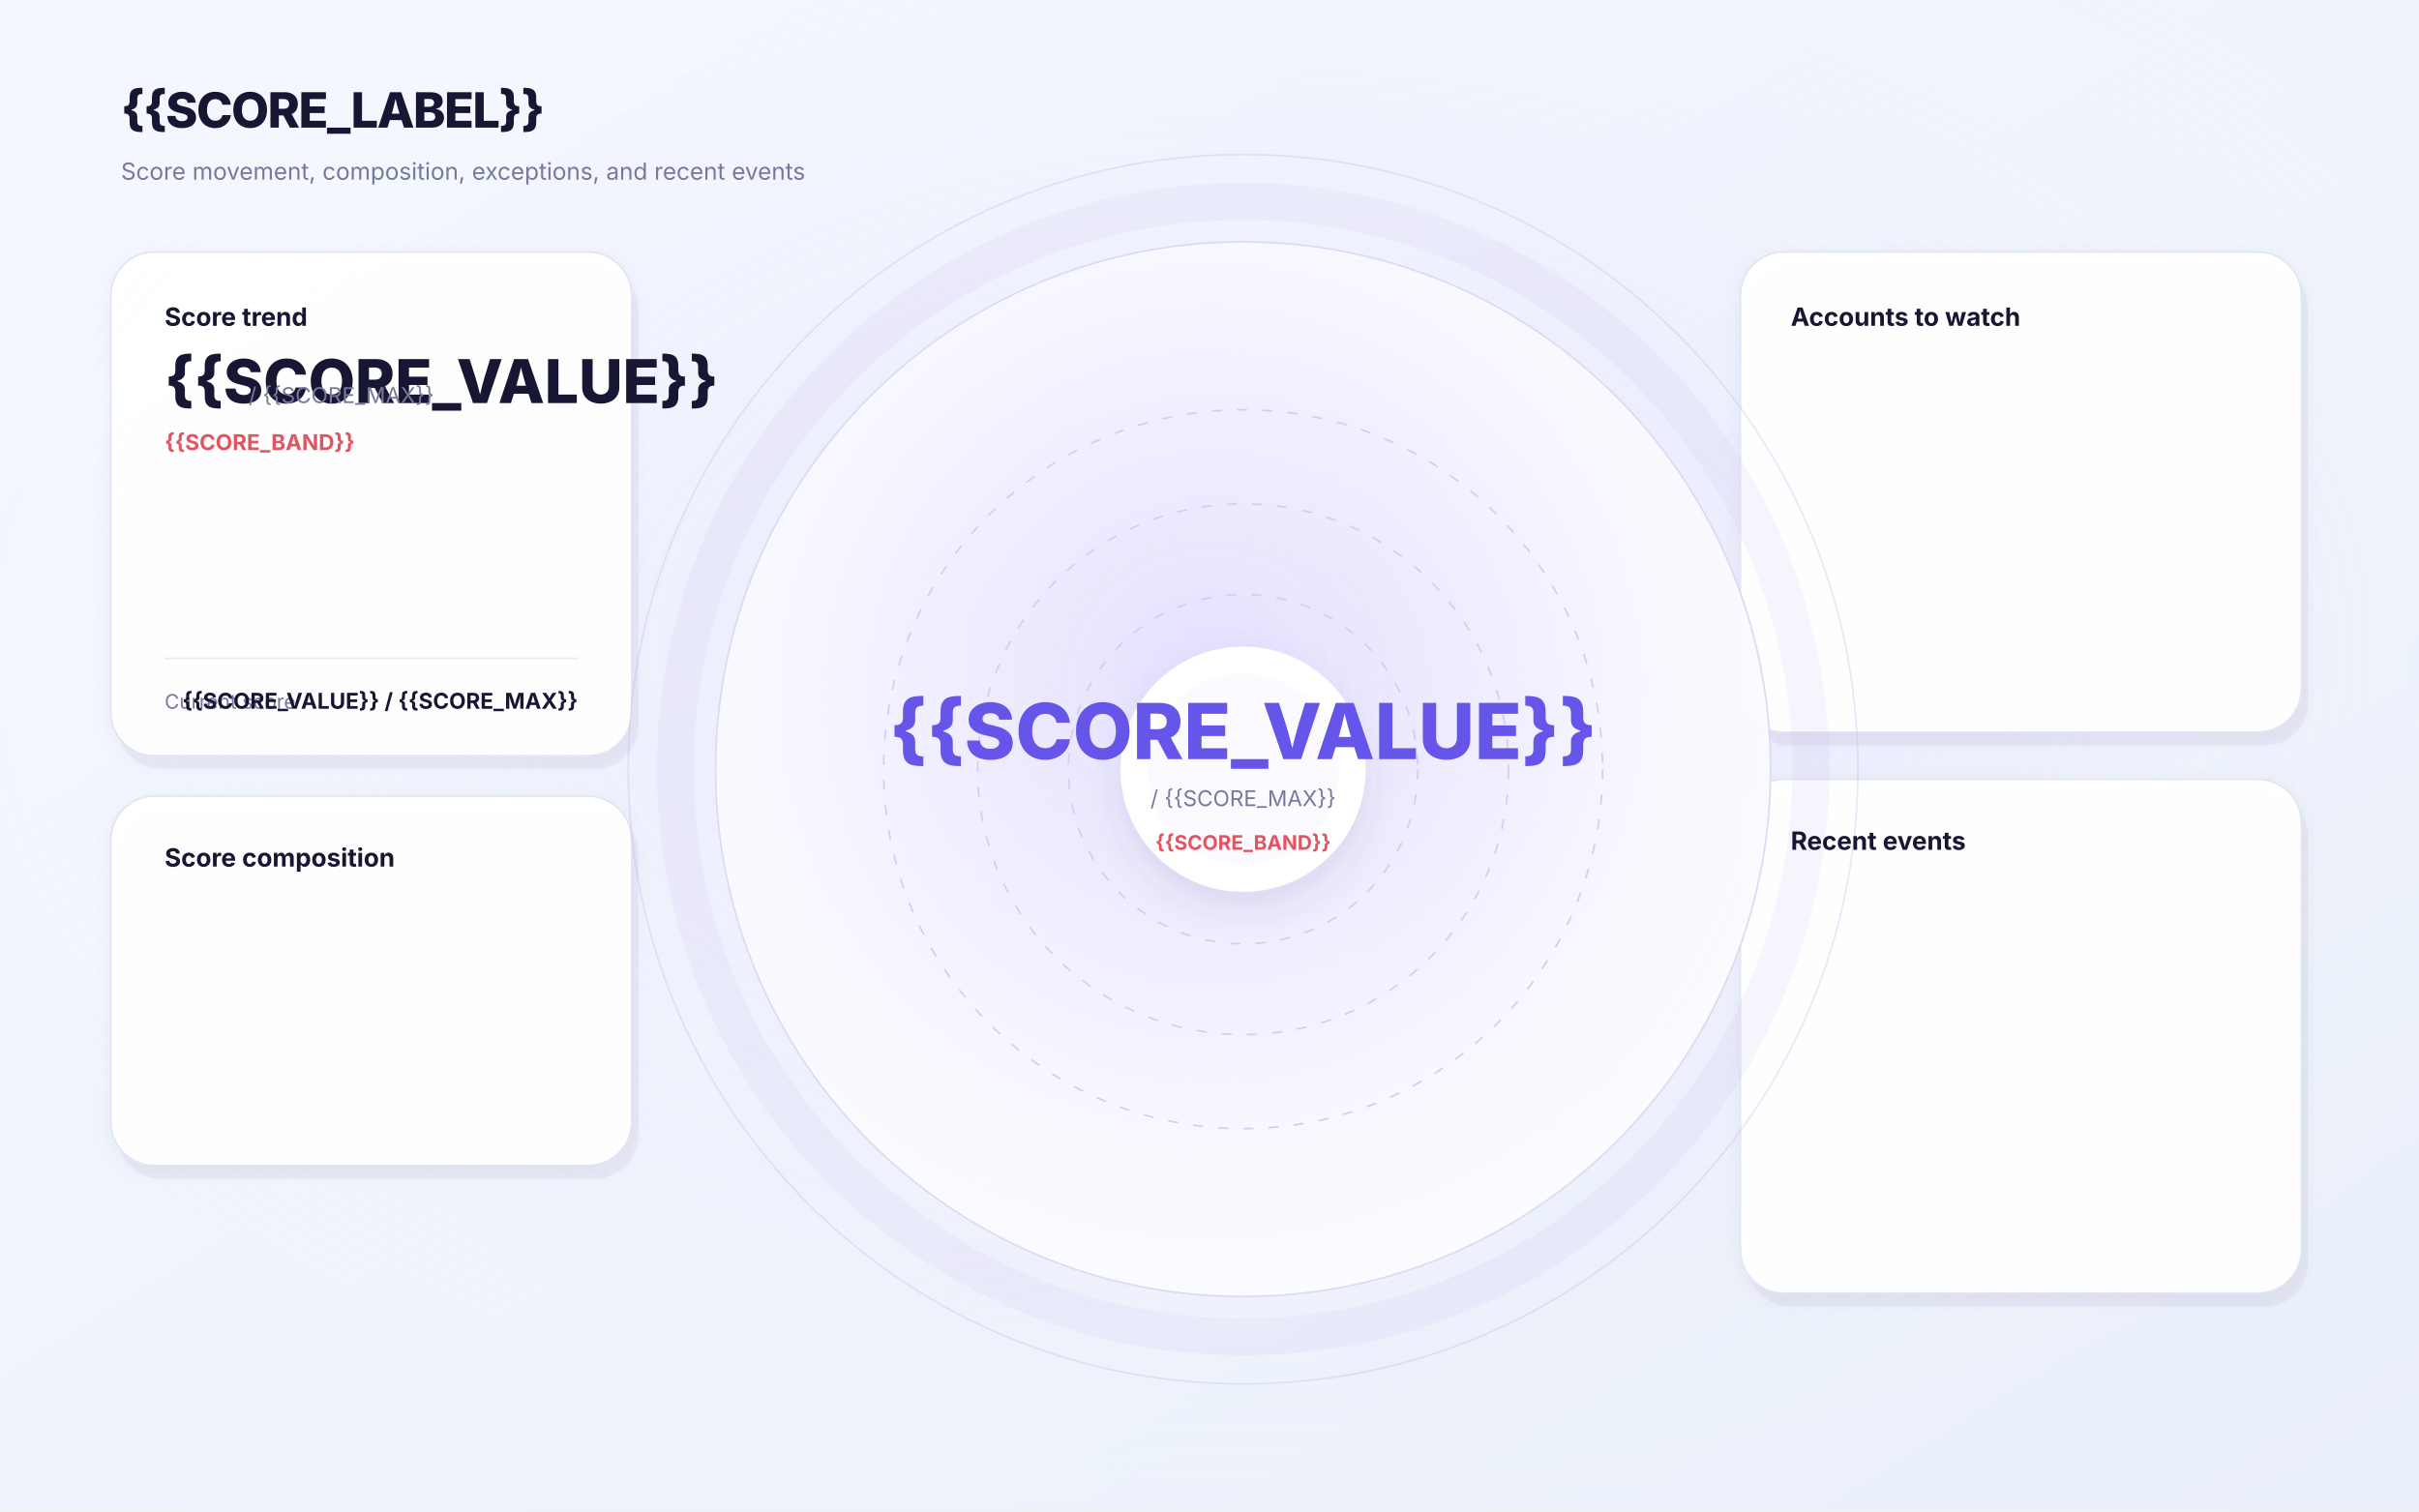
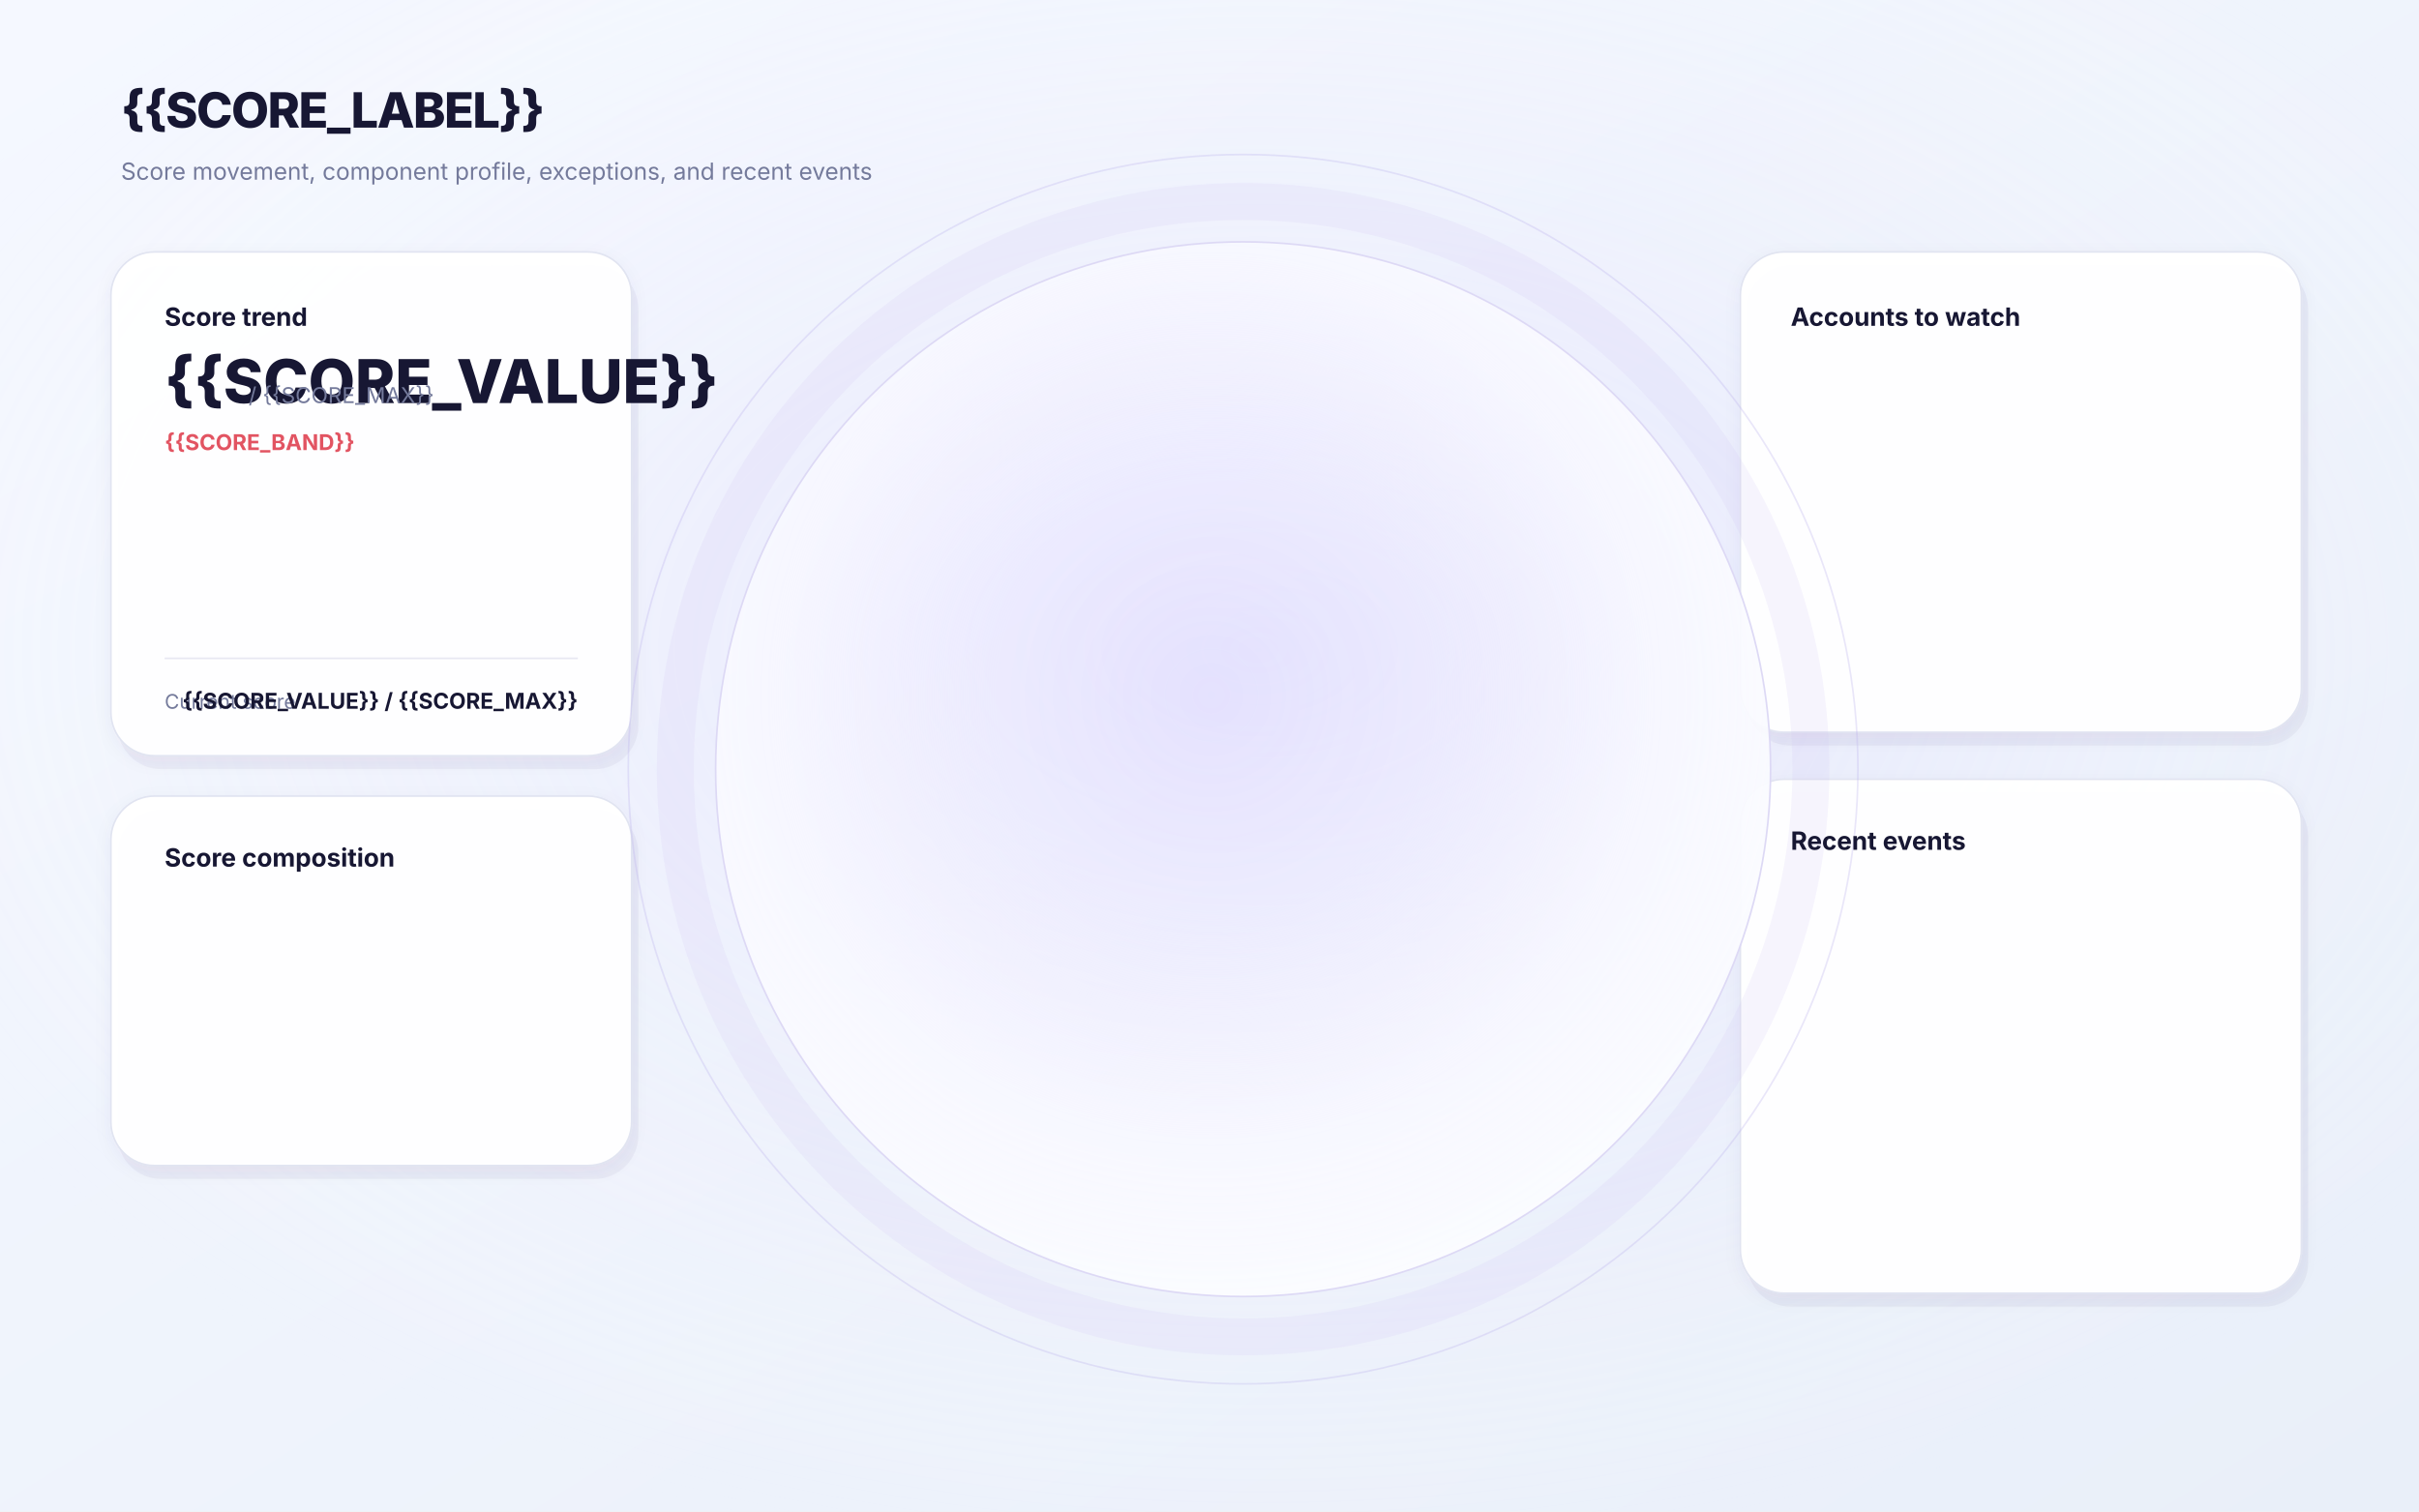
<svg xmlns="http://www.w3.org/2000/svg" viewBox="0 0 1440 900" role="img" aria-labelledby="title desc">
  <defs>
    <linearGradient id="pageBg" x1="0" y1="0" x2="1" y2="1">
      <stop offset="0" stop-color="#f5f8ff" />
      <stop offset="1" stop-color="#e9eff9" />
    </linearGradient>
    <radialGradient id="ambientGlow" cx="52%" cy="43%" r="62%">
      <stop offset="0" stop-color="#c9c0ff" stop-opacity="0.34" />
      <stop offset="0.46" stop-color="#e7e3ff" stop-opacity="0.18" />
      <stop offset="1" stop-color="#ffffff" stop-opacity="0" />
    </radialGradient>
    <radialGradient id="centerField" cx="47%" cy="43%" r="58%">
-       <stop offset="0" stop-color="#e5dfff" stop-opacity="0.82" />
-       <stop offset="0.35" stop-color="#efecff" stop-opacity="0.72" />
-       <stop offset="0.72" stop-color="#f8f8ff" stop-opacity="0.94" />
+       <stop offset="0" stop-color="#e5dfff" stop-opacity="0.56" />
+       <stop offset="0.35" stop-color="#efecff" stop-opacity="0.50" />
+       <stop offset="0.72" stop-color="#f8f8ff" stop-opacity="0.90" />
      <stop offset="1" stop-color="#fbfcff" stop-opacity="0.98" />
    </radialGradient>
    <linearGradient id="accentLine" x1="0" y1="0" x2="1" y2="1">
      <stop offset="0" stop-color="#6555e8" />
      <stop offset="1" stop-color="#9b8df4" />
    </linearGradient>
    <filter id="panelShadow" x="-30%" y="-30%" width="160%" height="170%">
      <feDropShadow dx="0" dy="18" stdDeviation="20" flood-color="#403875" flood-opacity="0.10" />
      <feDropShadow dx="0" dy="3" stdDeviation="5" flood-color="#403875" flood-opacity="0.05" />
    </filter>
    <filter id="orbShadow" x="-40%" y="-50%" width="180%" height="210%">
      <feDropShadow dx="0" dy="9" stdDeviation="10" flood-color="#51468d" flood-opacity="0.12" />
    </filter>
-     <marker id="radarVertex" viewBox="0 0 14 14" refX="7" refY="7" markerWidth="14" markerHeight="14" markerUnits="userSpaceOnUse">
-       <circle cx="7" cy="7" r="5" fill="#6555e8" stroke="#ffffff" stroke-width="2" />
+     <marker id="currentRadarVertex" viewBox="0 0 14 14" refX="7" refY="7" markerWidth="14" markerHeight="14" markerUnits="userSpaceOnUse">
+       <circle cx="7" cy="7" r="4.5" fill="#ffffff" stroke="#f36aa6" stroke-width="2.4" />
    </marker>
    <style>
      .sans { font-family: Inter, ui-sans-serif, -apple-system, BlinkMacSystemFont, "Segoe UI", sans-serif; }
      .ink { fill: #171733; }
      .muted { fill: #747a9b; }
      .soft { fill: #a5aac3; }
      .accent { fill: #6555e8; }
      .danger { fill: #e25462; }
      .support-shadow { fill: #655b8f; fill-opacity: .065; }
      .support-panel { fill: #ffffff; fill-opacity: .97; stroke: #e1e4f1; stroke-width: 1; filter: url(#panelShadow); }
      .center-halo { fill: none; }
      .center-halo--outer { stroke: #b8afe9; stroke-opacity: .30; stroke-width: 1; }
      .center-halo--inner { stroke: #c8c0f2; stroke-opacity: .16; stroke-width: 22; }
      .center-field { fill: url(#centerField); stroke: #ddd9f5; stroke-width: 1; }
-       .radar-guide { fill: none; stroke: #d2cdf4; stroke-width: 1; stroke-dasharray: 6 9; }
-       .radar-shape { marker-start: url(#radarVertex); marker-mid: url(#radarVertex); }
+       .radar-scale-ring { fill: none; stroke: #d7dcef; stroke-width: 1; }
+       .radar-spokes { fill: none; stroke: #d9dded; stroke-width: 1; }
+       .radar-shape--previous { fill: #4f8df7; fill-opacity: .04; stroke: #4f8df7; stroke-width: 2.3; stroke-linejoin: round; }
+       .radar-shape--current { fill: #f36aa6; fill-opacity: .13; stroke: #f36aa6; stroke-width: 3; stroke-linejoin: round; marker-start: url(#currentRadarVertex); marker-mid: url(#currentRadarVertex); }
      .metric-orb { fill: #f8f7ff; fill-opacity: .98; stroke: #d8d3f4; stroke-width: 1; filter: url(#orbShadow); }
-       .score-core { fill: #ffffff; stroke: #ffffff; stroke-width: 10; filter: url(#orbShadow); }
    </style>
  </defs>
  <rect width="1440" height="900" fill="url(#pageBg)" />
  <rect width="1440" height="900" fill="url(#ambientGlow)" />
  <g class="sans">
    <text x="72" y="76" class="ink" font-size="29" font-weight="760" letter-spacing="-0.8">{{SCORE_LABEL}}</text>
-     <text x="72" y="107" class="muted" font-size="14">Score movement, composition, exceptions, and recent events</text>
+     <text x="72" y="107" class="muted" font-size="14">Score movement, component profile, exceptions, and recent events</text>
    <rect x="70" y="158" width="310" height="300" rx="26" class="support-shadow" />
    <rect x="70" y="482" width="310" height="220" rx="26" class="support-shadow" />
    <rect x="1040" y="158" width="334" height="286" rx="26" class="support-shadow" />
    <rect x="1040" y="472" width="334" height="306" rx="26" class="support-shadow" />
    <rect x="66" y="150" width="310" height="300" rx="26" class="support-panel" />
    <rect x="66" y="474" width="310" height="220" rx="26" class="support-panel" />
    <rect x="1036" y="150" width="334" height="286" rx="26" class="support-panel" />
    <rect x="1036" y="464" width="334" height="306" rx="26" class="support-panel" />
    <text x="98" y="194" class="ink" font-size="15" font-weight="700">Score trend</text>
    <text x="98" y="240" class="ink" font-size="36" font-weight="790">{{SCORE_VALUE}}</text>
    <text x="148" y="240" class="muted" font-size="13">/ {{SCORE_MAX}}</text>
    <text x="98" y="268" class="danger" font-size="13" font-weight="700">{{SCORE_BAND}}</text>
    {{SVG_SCORE_TREND}}
    <line x1="98" y1="392" x2="344" y2="392" stroke="#e8e8f2" />
    <text x="98" y="422" class="muted" font-size="12">Current score</text>
    <text x="344" y="422" class="ink" font-size="13" font-weight="700" text-anchor="end">{{SCORE_VALUE}} / {{SCORE_MAX}}</text>
    <text x="98" y="516" class="ink" font-size="15" font-weight="700">Score composition</text>
    {{SVG_COMPOSITION_ROWS}}

    <circle cx="740" cy="458" r="366" class="center-halo center-halo--outer" />
    <circle cx="740" cy="458" r="338" class="center-halo center-halo--inner" />
    <circle cx="740" cy="458" r="314" class="center-field" />
-     <circle cx="740" cy="458" r="214" class="radar-guide" />
-     <circle cx="740" cy="458" r="158" class="radar-guide" />
-     <circle cx="740" cy="458" r="104" class="radar-guide" />
    <g transform="translate(42 -6)">
      {{SVG_COMPONENT_RADAR}}
      {{SVG_COMPONENT_NODES}}
    </g>
-     <circle cx="740" cy="458" r="68" class="score-core" />
-     <circle cx="740" cy="458" r="57" fill="#fbfaff" />
-     <text x="740" y="452" class="accent" font-size="46" font-weight="800" text-anchor="middle">{{SCORE_VALUE}}</text>
-     <text x="740" y="480" class="muted" font-size="13" text-anchor="middle">/ {{SCORE_MAX}}</text>
-     <text x="740" y="506" class="danger" font-size="12" font-weight="700" text-anchor="middle">{{SCORE_BAND}}</text>
+     {{SVG_RADAR_LEGEND}}
+ 
    <text x="1066" y="194" class="ink" font-size="15" font-weight="700">Accounts to watch</text>
    {{EXCEPTION_ROWS}}

    <text x="1066" y="506" class="ink" font-size="15" font-weight="700">Recent events</text>
    {{EVENT_ROWS}}
  </g>
</svg>
